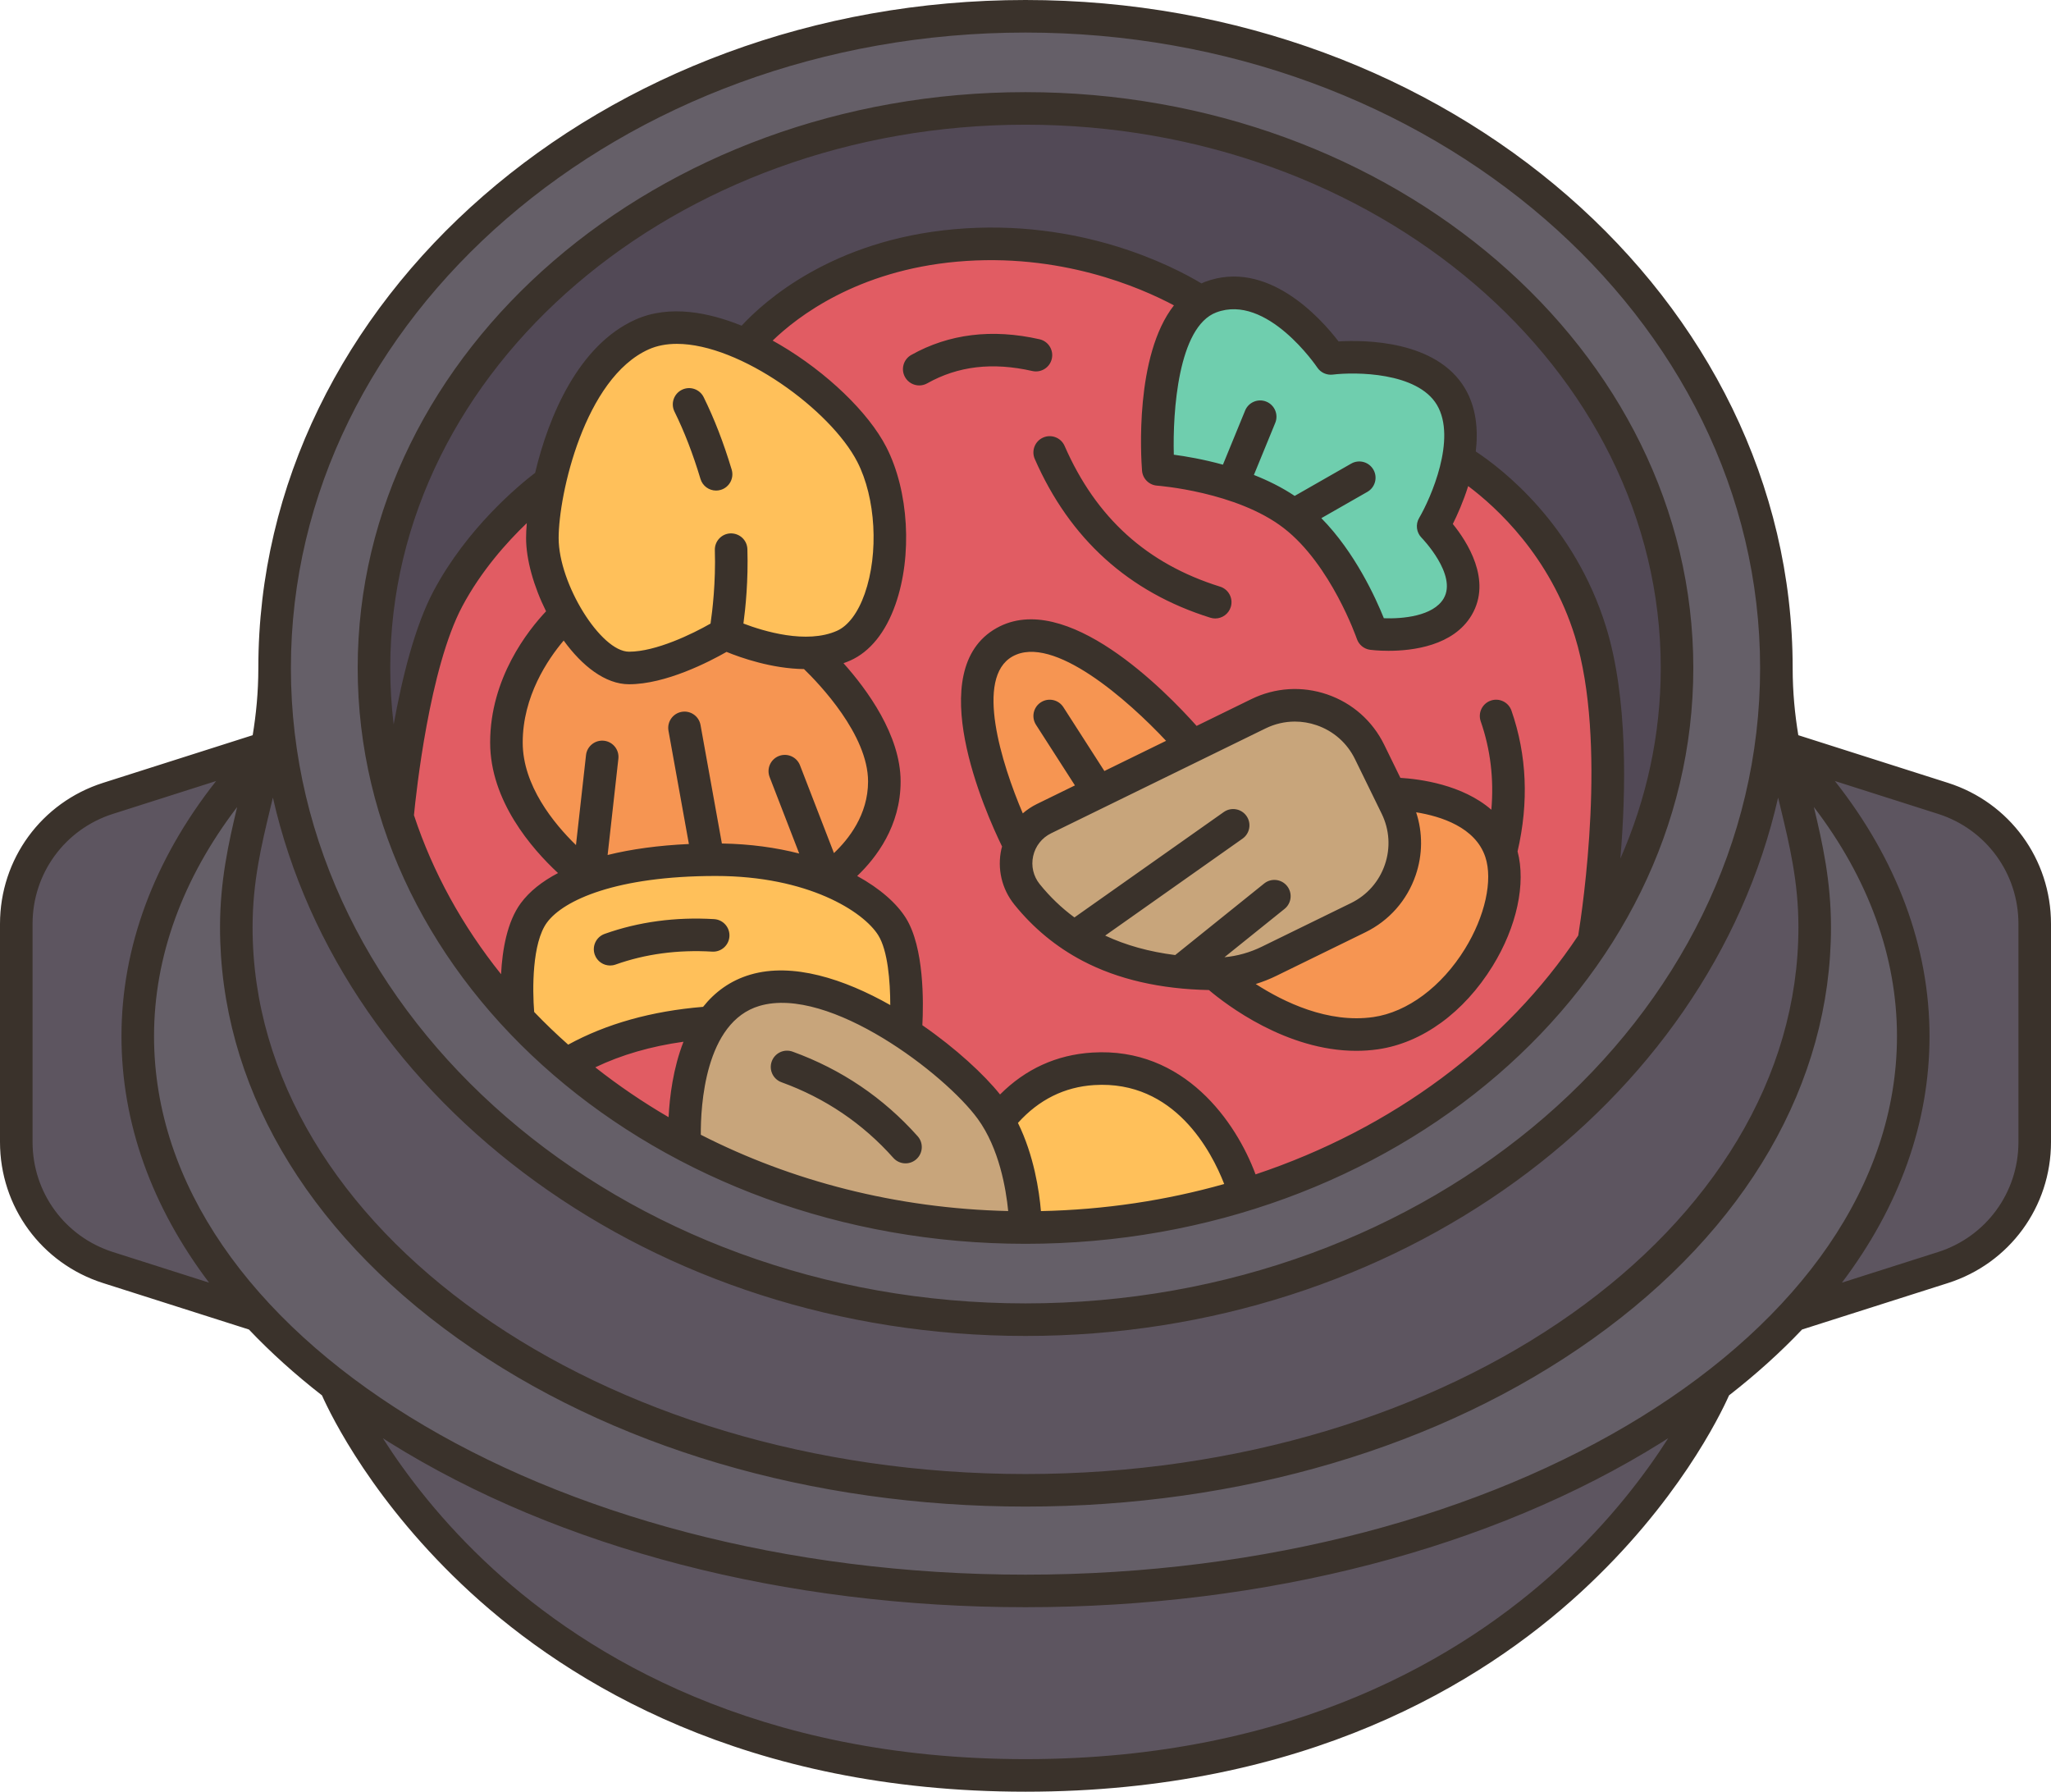
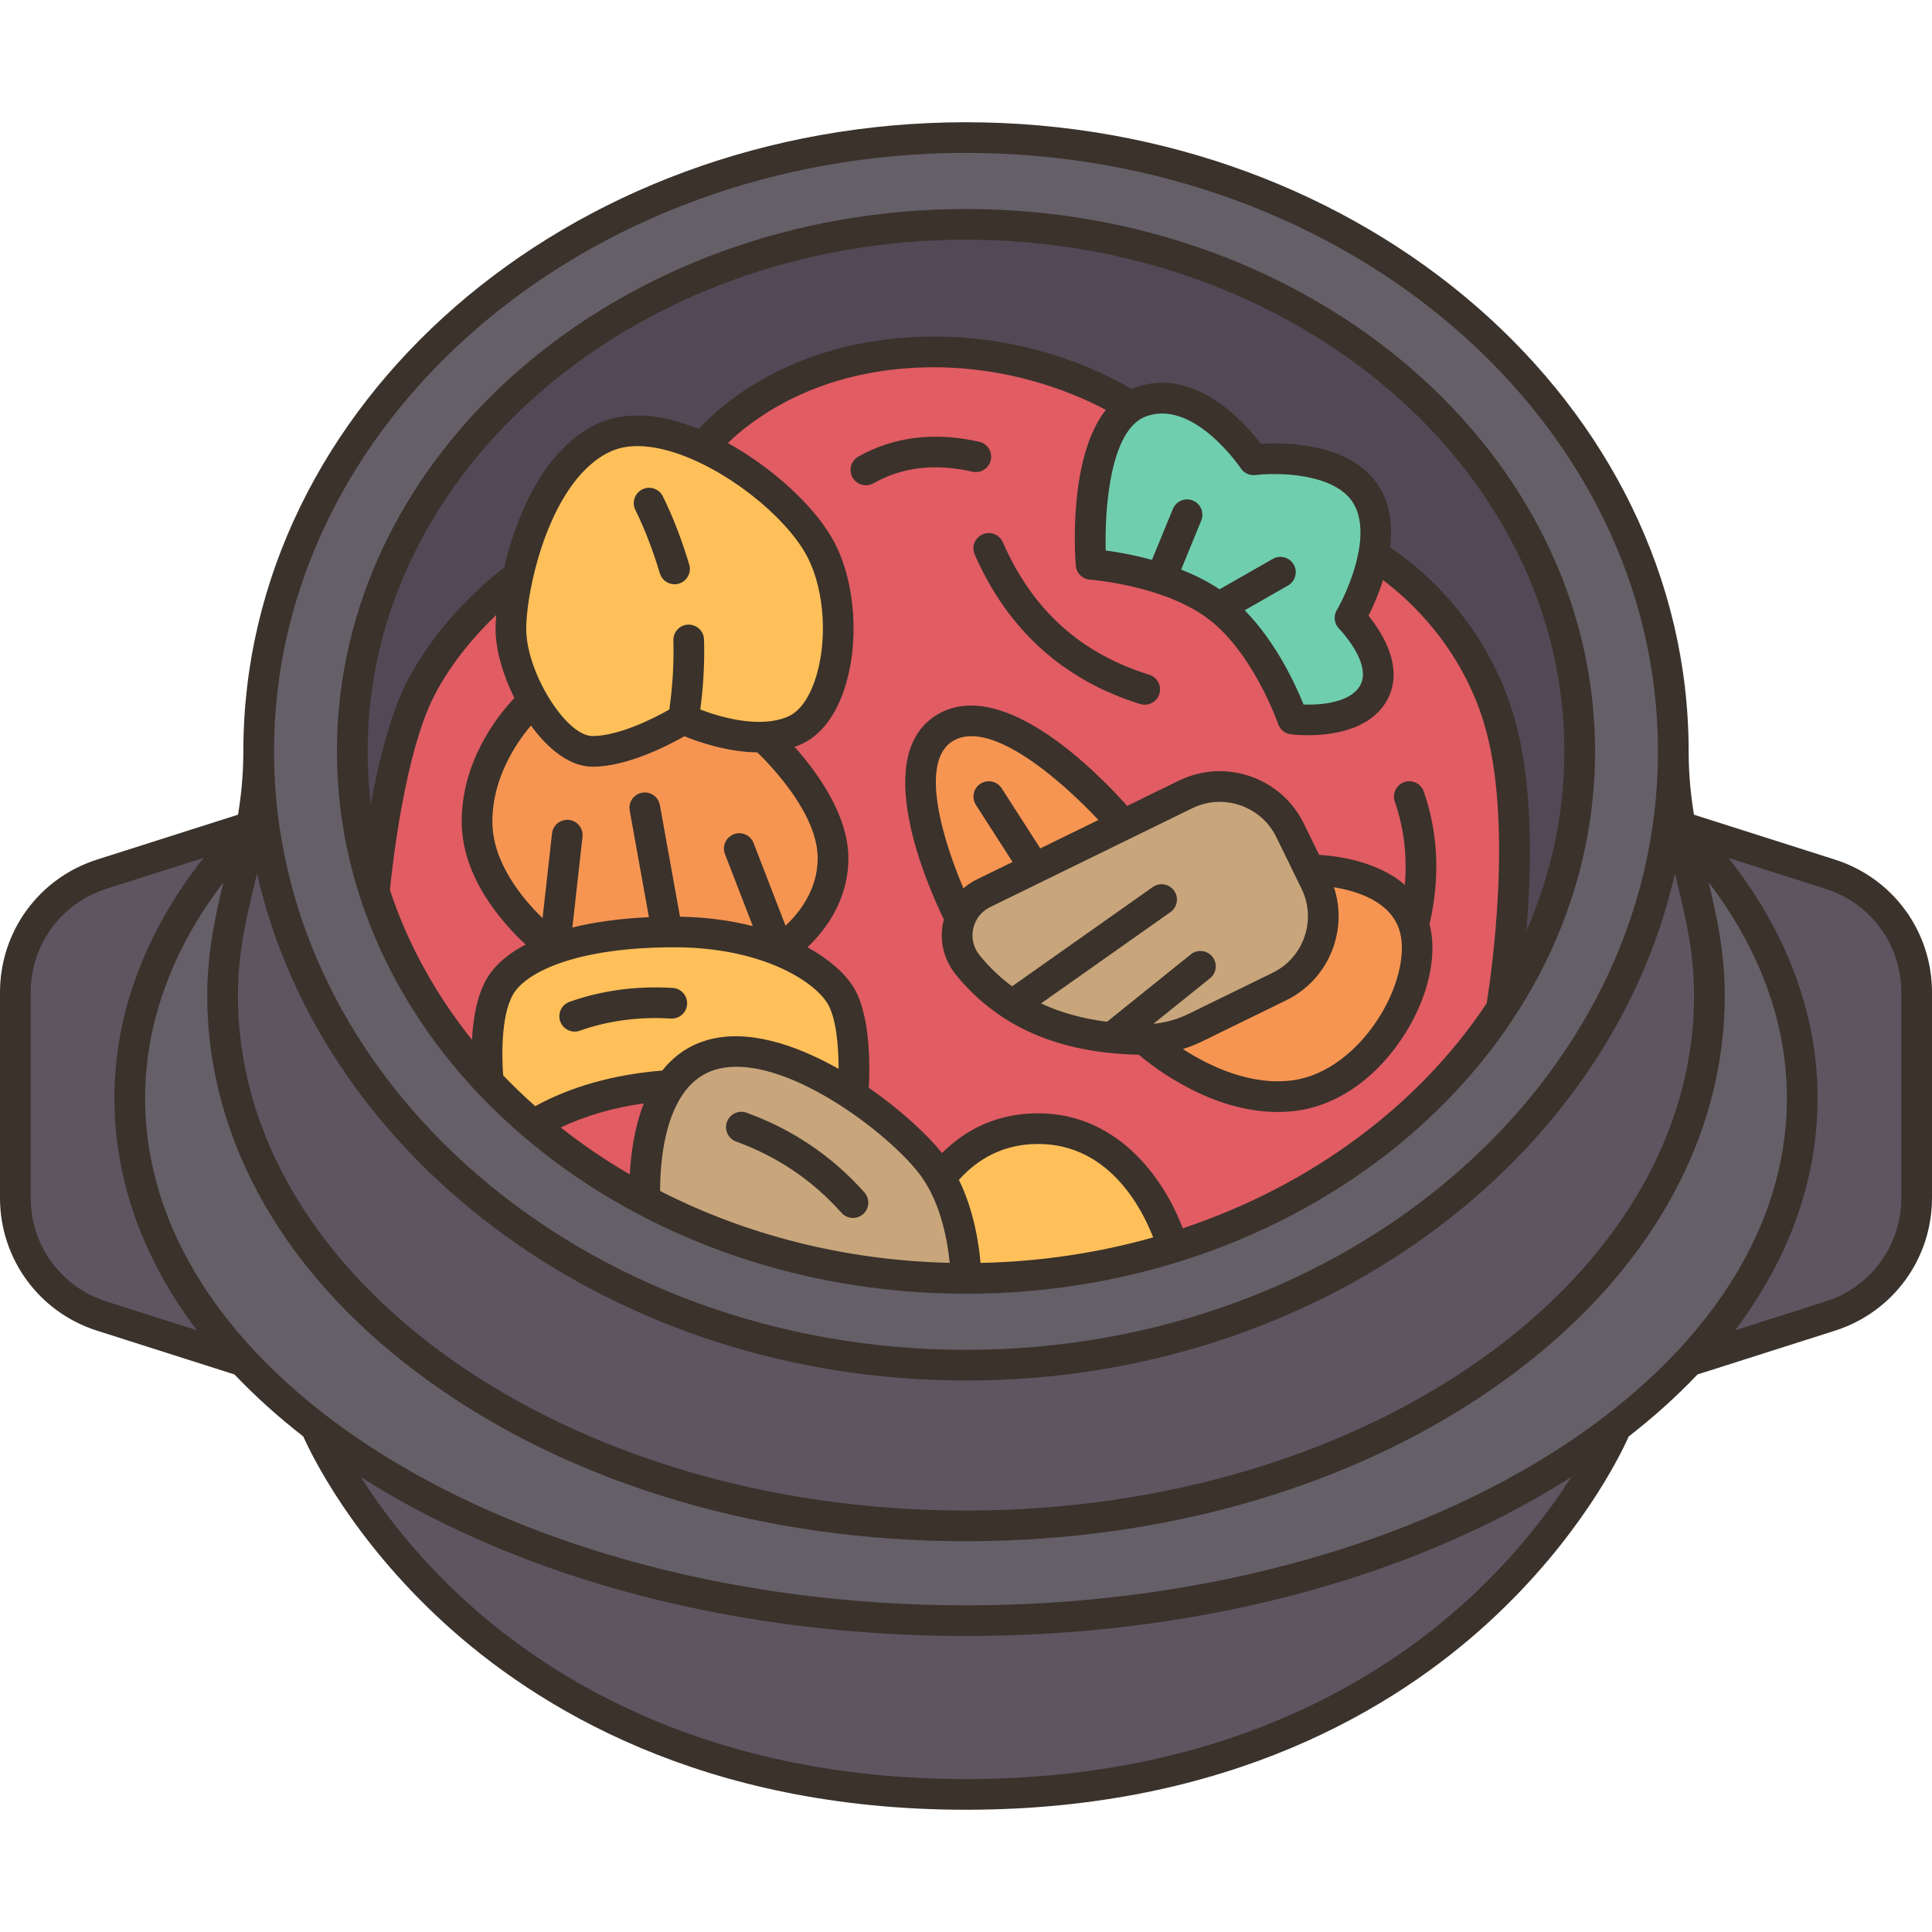
- <svg xmlns="http://www.w3.org/2000/svg" enable-background="new 0 0 504 440.221" viewBox="0 0 504 440.221">
+ <svg xmlns="http://www.w3.org/2000/svg" enable-background="new 0 0 504 440.221" viewBox="0 0 504 440.221" width="40" height="40">
  <path fill="#5d5560" d="M82.37 340.3c0 0 39.14 95.92 169.63 95.92s169.63-95.92 169.63-95.92H82.37zM65.39 183.79l-38.85 12.37C13.12 200.43 4 212.9 4 226.99v53.61c0 14.09 9.12 26.56 22.54 30.84l36.91 11.75 1.98-139.28L65.39 183.79zM477.46 196.16l-39.09-12.45 2.18 139.48 36.91-11.75c13.42-4.28 22.54-16.75 22.54-30.84v-53.61C500 212.9 490.88 200.43 477.46 196.16z" />
  <path fill="#655f68" d="M438.37,183.71H65.63l-0.24,0.08l0.04,0.12c-20.04,20.61-31.58,44.8-31.58,70.68    c0,25.01,10.78,48.45,29.6,68.6h0.01c5.6,6.01,11.93,11.73,18.91,17.11c39.99,30.86,101.12,50.59,169.63,50.59    s129.64-19.73,169.63-50.59c6.98-5.38,13.31-11.1,18.91-17.11h0.01c18.82-20.15,29.6-43.59,29.6-68.6    C470.15,228.63,458.53,204.36,438.37,183.71z" />
  <path fill="#5d5560" d="M438.37,183.71c-1.09-5.94-1.85-12.32-1.85-19.59H67.48c0,7.27-0.76,13.65-1.85,19.59    c-2.74,14.94-7.56,27.16-7.56,44.11c0,76.41,86.82,138.35,193.93,138.35s193.93-61.94,193.93-138.35    C445.93,210.87,441.11,198.65,438.37,183.71z" />
  <path fill="#655f68" d="M436.52,164.12c0,88.43-82.61,160.12-184.52,160.12S67.48,252.55,67.48,164.12S150.09,4,252,4    S436.52,75.69,436.52,164.12z" />
  <path fill="#524956" d="M412.1,164.12c0,24.47-7.44,47.44-20.49,67.34c0,0,8.29-46.94-0.77-76.23    c-9.05-29.3-32.52-42.28-32.52-42.28c1-5.26,0.95-10.92-1.78-15.51c-7.23-12.17-29.52-9.38-29.52-9.38s-13.92-20.98-29.58-15.03    c-0.85,0.32-1.65,0.74-2.39,1.23c0,0-24.7-17.13-60.22-13.95c-35.51,3.17-51.47,24.55-51.47,24.55    c-9.09-4.19-18.43-5.89-25.59-2.67c-12.77,5.73-19.81,22.78-22.78,36.38v0.01c0,0-15.58,10.97-24.92,28.51    c-9.23,17.34-12.34,52.92-12.41,53.7c-3.76-11.67-5.76-23.97-5.76-36.67c0-75.93,71.68-137.48,160.1-137.48    S412.1,88.19,412.1,164.12z" />
  <path fill="#e15c63" d="M174.9 251.23c-7.91 11.47-6.62 30.1-6.62 30.1-10.62-5.6-20.41-12.23-29.19-19.74C148.92 255.6 160.86 252.14 174.9 251.23zM110.07 147.09c9.34-17.54 24.92-28.51 24.92-28.51-1.17 5.39-1.71 10.24-1.71 13.62 0 5.47 2.31 12.63 5.81 18.78 0 0-14.64 12.75-14.64 31.46 0 18.7 20.22 33.18 20.22 33.18-6.27 2.2-10.88 5.15-13.47 8.66-5.88 7.96-3.78 26.21-3.78 26.21-13.59-14.44-23.85-31.29-29.76-49.69 0 0 0 0 0-.01C97.73 200.01 100.84 164.43 110.07 147.09zM368.79 209.29c-4.88-14.63-27.2-14.25-27.2-14.25l-5.04-10.29c-4.95-10.13-17.18-14.33-27.31-9.38l-16.2 7.93c0 0-29.26-35.02-46.2-25.49-16.94 9.52 3.7 49.83 3.7 49.83-1.53 3.89-1.05 8.52 1.84 12.11 3.32 4.11 7.18 7.65 11.67 10.54 1.24.81 2.52 1.55 3.85 2.25 6.23 3.27 13.53 5.43 22.06 6.31 2.75.28 5.64.44 8.66.45 0 0 18.92 17.51 39.44 14.55S373.66 223.92 368.79 209.29zM390.84 155.23c9.06 29.29.77 76.23.77 76.23-18.77 28.64-49.14 50.92-85.65 62.14 0 0-8.74-32.77-37.31-30.99-10.67.66-18.14 6.16-23.31 12.78-.55-.97-1.16-1.91-1.82-2.82-3.74-5.14-11.65-12.54-21.01-18.72 0 0 1.6-18.33-3.3-26.17-2.55-4.1-8.11-8.4-16.05-11.59.43-.26 14.15-8.8 14.15-24.08 0-15.52-18.16-31.62-18.16-31.62 2.82-.11 5.62-.62 8.17-1.76 11.87-5.3 14.84-31.55 6.91-46.98-4.72-9.17-17.54-20.66-30.87-26.79 0 0 15.96-21.38 51.47-24.55 35.52-3.18 60.22 13.95 60.22 13.95-12.96 8.56-10.43 41.07-10.43 41.07s20.55 1.42 33.29 11.26c12.73 9.83 19.3 29.1 19.3 29.1s15.86 2.08 20.99-6.6c5.12-8.69-6.03-19.78-6.03-19.78s4.5-7.65 6.15-16.36C358.32 112.95 381.79 125.93 390.84 155.23z" />
  <path fill="#f69552" d="M368.79 209.29c4.87 14.63-10.21 41.6-30.73 44.56s-39.44-14.55-39.44-14.55c4.58.02 9.09-1.09 13.2-3.1l21.92-10.72c10.13-4.95 14.33-17.18 9.38-27.31l-1.53-3.13C341.59 195.04 363.91 194.66 368.79 209.29zM269.94 194.59l-13.41 6.56c-2.88 1.41-4.93 3.78-5.99 6.49 0 0-20.64-40.31-3.7-49.83 16.94-9.53 46.2 25.49 46.2 25.49L269.94 194.59zM144.67 215.62c0 0-20.22-14.48-20.22-33.18 0-18.71 14.64-31.46 14.64-31.46 4.13 7.27 9.92 13.14 15.49 13.14 10.29 0 23.68-8.43 23.68-8.43s10.59 5.09 20.89 4.7c0 0 18.16 16.1 18.16 31.62 0 15.28-13.72 23.82-14.15 24.08 0 0 0 0-.01 0-7.25-2.9-16.5-4.86-27.26-4.86-.62 0-1.23 0-1.84.01C162.24 211.39 152.24 212.96 144.67 215.62z" />
  <path fill="#ffc05a" d="M178.26 155.69c0 0-13.39 8.43-23.68 8.43-5.57 0-11.36-5.87-15.49-13.14-3.5-6.15-5.81-13.31-5.81-18.78 0-3.38.54-8.23 1.71-13.62v-.01c2.97-13.6 10.01-30.65 22.78-36.38 7.16-3.22 16.5-1.52 25.59 2.67 13.33 6.13 26.15 17.62 30.87 26.79 7.93 15.43 4.96 41.68-6.91 46.98-2.55 1.14-5.35 1.65-8.17 1.76C188.85 160.78 178.26 155.69 178.26 155.69zM305.96 293.6c-16.86 5.19-35.03 8.01-53.96 8.01 0 0 0-14.76-6.66-26.22 5.17-6.62 12.64-12.12 23.31-12.78C297.22 260.83 305.96 293.6 305.96 293.6zM219.21 227.68c4.9 7.84 3.3 26.17 3.3 26.17-11.88-7.85-26.09-13.75-36.99-10.55-4.69 1.38-8.11 4.29-10.62 7.93-14.04.91-25.98 4.37-35.81 10.36-4.12-3.51-8.01-7.22-11.67-11.1 0 0-2.1-18.25 3.78-26.21 2.59-3.51 7.2-6.46 13.47-8.66 7.57-2.66 17.57-4.23 29.38-4.38.61-.01 1.22-.01 1.84-.01 10.76 0 20.01 1.96 27.26 4.86v.01c0 0 0 0 .01-.01C211.1 219.28 216.66 223.58 219.21 227.68z" />
  <path fill="#c8a57b" d="M174.9 251.23c2.51-3.64 5.93-6.55 10.62-7.93 10.9-3.2 25.11 2.7 36.99 10.55 9.36 6.18 17.27 13.58 21.01 18.72.66.91 1.27 1.85 1.82 2.82 6.66 11.46 6.66 26.22 6.66 26.22-30.69 0-59.36-7.42-83.72-20.28C168.28 281.33 166.99 262.7 174.9 251.23zM264.05 230.29c-4.49-2.89-8.35-6.43-11.67-10.54-2.89-3.59-3.37-8.22-1.84-12.11 1.06-2.71 3.11-5.08 5.99-6.49l13.41-6.56 23.1-11.29 16.2-7.93c10.13-4.95 22.36-.75 27.31 9.38l5.04 10.29 1.53 3.13c4.95 10.13.75 22.36-9.38 27.31l-21.92 10.72c-4.11 2.01-8.62 3.12-13.2 3.1-3.02-.01-5.91-.17-8.66-.45-8.53-.88-15.83-3.04-22.06-6.31C266.57 231.84 265.29 231.1 264.05 230.29z" />
  <path fill="#6fceae" d="M317.91,126.59c-12.74-9.84-33.29-11.26-33.29-11.26s-2.53-32.51,10.43-41.07    c0.74-0.49,1.54-0.91,2.39-1.23c15.66-5.95,29.58,15.03,29.58,15.03s22.29-2.79,29.52,9.38c2.73,4.59,2.78,10.25,1.78,15.51    c-1.65,8.71-6.15,16.36-6.15,16.36s11.15,11.09,6.03,19.78c-5.13,8.68-20.99,6.6-20.99,6.6S330.64,136.42,317.91,126.59z" />
  <path fill="#3a322b" d="M252,305.606c90.487,0,164.104-63.47,164.104-141.484S342.487,22.638,252,22.638   S87.896,86.107,87.896,164.122S161.513,305.606,252,305.606z M131.267,248.642c-0.448-5.488-0.543-16.987,3.151-21.988   c4.081-5.524,17.117-11.427,41.471-11.427c22.628,0,36.277,8.713,39.931,14.57c2.344,3.758,2.939,11.267,2.95,17.149   c-11.353-6.429-24.001-10.527-34.375-7.48c-5.009,1.471-8.779,4.342-11.625,7.915c-12.64,1.04-23.767,4.159-33.146,9.291   C136.715,254.093,133.927,251.415,131.267,248.642z M210.669,113.479c4.546,8.839,5.314,22.459,1.827,32.386   c-1.633,4.648-4.051,7.887-6.809,9.118c-7.5,3.347-18.088,0.096-23-1.779c0.514-3.802,1.208-10.578,0.971-18.278   c-0.067-2.208-1.89-3.909-4.121-3.875c-2.208,0.067-3.943,1.913-3.875,4.121c0.243,7.912-0.599,14.911-1.058,18.04   c-4.411,2.53-13.421,6.91-20.025,6.91c-6.953,0-17.302-16.699-17.302-27.919c0-10.722,6.368-39.29,22.13-46.364   c2.073-0.931,4.411-1.354,6.923-1.354C181.909,84.485,204.136,100.777,210.669,113.479z M204.928,209.6l-8.343-21.568   c-0.797-2.06-3.114-3.084-5.173-2.287c-2.061,0.797-3.085,3.113-2.288,5.174l7.27,18.794c-5.635-1.448-12.007-2.351-19.003-2.466   l-5.249-29.116c-0.392-2.174-2.473-3.618-4.646-3.227c-2.174,0.392-3.619,2.472-3.227,4.646l5.016,27.825   c-7.436,0.337-14.147,1.254-19.973,2.696l2.643-23.653c0.246-2.195-1.335-4.174-3.531-4.42c-2.194-0.237-4.175,1.337-4.419,3.531   l-2.47,22.107c-5.474-5.333-13.088-14.645-13.088-25.201c0-11.337,6.138-20.408,10.067-25.054   c4.503,6.209,10.202,10.74,16.065,10.74c9.031,0,19.714-5.529,23.958-7.95c3.512,1.437,11.098,4.114,19.031,4.22   c3.7,3.581,15.745,16.122,15.745,27.618C213.312,200.196,208.501,206.239,204.928,209.6z M134.185,150.194   c-4.432,4.697-13.739,16.441-13.739,32.241c0,14.308,10.195,26.052,16.68,32.077c-3.947,2.067-7.04,4.541-9.143,7.387   c-3.376,4.571-4.547,11.498-4.855,17.463c-9.457-11.806-16.757-24.969-21.406-39.074c0.527-5.438,3.803-36.146,11.882-51.322   c4.613-8.664,10.905-15.703,15.847-20.439c-0.118,1.395-0.174,2.632-0.174,3.674C129.276,137.468,131.143,144.08,134.185,150.194z    M250.143,275.9c5.148-5.714,11.443-8.846,18.755-9.301c19.758-1.22,28.853,16.386,31.932,24.312   c-14.226,4.016-29.346,6.333-45.037,6.654C255.369,292.602,254.074,283.883,250.143,275.9z M247.748,297.555   c-27.537-0.633-53.313-7.398-75.536-18.746c-0.046-6.922,0.959-27.708,14.437-31.666c17.159-5.041,45.673,16.821,53.63,27.781   C245.533,282.162,247.212,292.077,247.748,297.555z M164.296,274.491c-6.357-3.705-12.375-7.803-18.014-12.248   c6.38-3.058,13.63-5.165,21.675-6.29C165.417,262.448,164.551,269.437,164.296,274.491z M308.532,288.545   c-4.74-12.788-17.482-31.336-40.132-29.93c-8.771,0.546-16.367,4.012-22.654,10.297c-3.875-4.85-10.816-11.297-19.092-17.015   c0.291-5.56,0.467-19.098-4.046-26.333c-2.22-3.558-6.303-7.225-11.97-10.336c4.678-4.45,10.674-12.283,10.674-23.218   c0-11.378-8.262-22.603-14.04-29.063c0.566-0.198,1.126-0.413,1.677-0.659c4.854-2.169,8.691-6.931,11.094-13.771   c4.215-12,3.286-27.912-2.26-38.696c-4.362-8.48-14.608-18.336-26.104-25.106c-0.567-0.334-1.174-0.68-1.81-1.033   c6.084-5.886,20.752-17.197,45.321-19.391c25.235-2.252,44.964,6.299,53.286,10.738c-9.671,12.331-8.101,37.277-7.84,40.615   c0.154,1.975,1.733,3.539,3.709,3.679c0.194,0.014,19.521,1.474,31.119,10.432c11.604,8.963,17.903,27.047,17.964,27.226   c0.491,1.439,1.756,2.477,3.264,2.675c0.227,0.029,1.986,0.249,4.512,0.249c5.894,0,15.958-1.194,20.437-8.783   c5.063-8.578-1.165-18.11-4.636-22.381c1.071-2.143,2.562-5.443,3.776-9.31c6.906,5.174,20.125,17.2,26.242,36.98   c7.983,25.819,1.874,66.812,0.803,73.441C370.172,256.42,342.168,277.331,308.532,288.545z M349.342,132.136   c0.089,0.09,8.832,9.117,5.409,14.917c-2.568,4.352-10.122,5.024-14.691,4.849c-1.984-4.955-7.094-16.2-15.36-24.589l11.304-6.459   c1.918-1.096,2.584-3.539,1.489-5.457c-1.097-1.917-3.538-2.587-5.458-1.488l-13.888,7.936c-3.147-2.106-6.584-3.793-10.022-5.149   l5.246-12.792c0.838-2.044-0.139-4.38-2.183-5.219c-2.042-0.835-4.38,0.14-5.218,2.184l-5.454,13.299   c-4.845-1.333-9.195-2.065-12.069-2.445c-0.294-10.576,1.061-31.406,10.414-34.955c12.465-4.734,24.704,13.333,24.823,13.511   c0.837,1.264,2.32,1.94,3.825,1.759c5.489-0.672,20.783-0.646,25.595,7.449c4.919,8.274-1.496,22.869-4.38,27.791   C347.798,128.845,348.056,130.846,349.342,132.136z M252,30.638c86.076,0,156.104,59.881,156.104,133.484   c0,16.473-3.517,32.256-9.928,46.837c1.4-16.533,1.872-39.507-3.511-56.914c-7.8-25.225-25.547-38.846-32.016-43.116   c0.619-5.278,0.143-10.801-2.67-15.532c-7-11.775-24.578-11.895-31.051-11.507c-4.262-5.564-17.474-20.459-32.907-14.604   c-0.272,0.103-0.524,0.233-0.786,0.349c-6.852-4.124-29.735-16.083-60.757-13.314c-30.01,2.68-46.693,17.701-52.237,23.7   c-7.884-3.195-17.656-5.275-26.11-1.481c-13.919,6.247-21.315,23.639-24.63,37.637c-3.938,3.008-16.687,13.495-24.958,29.031   c-4.661,8.756-7.795,21.657-9.805,32.798c-0.554-4.565-0.842-9.196-0.842-13.884C95.896,90.519,165.924,30.638,252,30.638z    M478.674,192.348l-36.769-11.71c-0.832-5.08-1.388-10.5-1.388-16.516C440.518,73.625,355.949,0,252,0   S63.482,73.625,63.482,164.122c0,6.016-0.556,11.436-1.388,16.516l-36.769,11.71C10.178,197.172,0,211.095,0,226.993v53.609   c0,15.897,10.178,29.82,25.326,34.645l35.845,11.416c5.338,5.626,11.333,11.029,17.948,16.18   c2.209,4.953,12.703,26.558,36.428,48.361c24.332,22.361,67.757,49.017,136.454,49.017s112.122-26.655,136.454-49.017   c23.725-21.803,34.218-43.408,36.428-48.361c6.615-5.151,12.61-10.554,17.948-16.18l35.845-11.416   C493.822,310.423,504,296.5,504,280.603v-53.609C504,211.095,493.822,197.172,478.674,192.348z M66.529,198.164   c0.176-0.729,0.352-1.462,0.528-2.196C84.136,271.275,160.565,328.244,252,328.244s167.864-56.969,184.943-132.276   c0.176,0.734,0.352,1.466,0.528,2.196c2.295,9.519,4.462,18.509,4.462,29.657c0,74.079-85.204,134.347-189.933,134.347   S62.067,301.9,62.067,227.821C62.067,216.673,64.234,207.683,66.529,198.164z M252,8c99.538,0,180.518,70.036,180.518,156.122   S351.538,320.244,252,320.244S71.482,250.208,71.482,164.122S152.462,8,252,8z M27.753,307.624C15.938,303.861,8,293.002,8,280.603   v-53.609c0-12.4,7.938-23.26,19.753-27.022l25.352-8.074c-15.259,19.352-23.254,40.792-23.254,62.691   c0,21.342,7.434,41.919,21.525,60.56L27.753,307.624z M383.041,385.314C359.756,406.713,318.12,432.221,252,432.221   c-65.92,0-107.488-25.363-130.751-46.641c-12.746-11.658-21.554-23.4-27.17-32.209c0.517,0.33,1.024,0.664,1.547,0.991   c41.831,26.137,97.365,40.531,156.374,40.531s114.543-14.395,156.374-40.531c0.533-0.333,1.049-0.673,1.575-1.009   C404.388,362.082,395.671,373.707,383.041,385.314z M252,386.894c-118.082,0-214.148-59.352-214.148-132.306   c0-19.528,7.015-38.753,20.422-56.299c-2.143,8.941-4.207,18.273-4.207,29.532c0,38.282,20.768,74.181,58.479,101.082   c37.302,26.61,86.828,41.265,139.455,41.265s102.153-14.654,139.455-41.265c37.71-26.901,58.479-62.8,58.479-101.082   c0-11.261-2.064-20.594-4.208-29.537c13.409,17.546,20.423,36.77,20.423,56.304C466.148,327.542,370.082,386.894,252,386.894z    M496,280.603c0,12.399-7.938,23.259-19.753,27.021l-23.624,7.524c14.091-18.641,21.525-39.218,21.525-60.56   c0-21.905-7.997-43.342-23.257-62.692l25.355,8.075C488.062,203.733,496,214.593,496,226.993V280.603z M225.502,279.176   c1.469,1.65,1.322,4.179-0.328,5.647c-0.762,0.679-1.712,1.013-2.658,1.013c-1.102,0-2.199-0.452-2.989-1.34   c-7.524-8.452-16.772-14.706-27.486-18.587c-2.077-0.752-3.151-3.046-2.398-5.123c0.752-2.076,3.046-3.152,5.123-2.398   C206.743,262.727,217.084,269.721,225.502,279.176z M146.154,234.566c-0.741-2.082,0.346-4.369,2.427-5.11   c8.349-2.972,17.401-4.191,26.91-3.626c2.205,0.132,3.886,2.025,3.755,4.23c-0.131,2.206-2.026,3.885-4.231,3.756   c-8.428-0.5-16.42,0.567-23.752,3.177c-0.443,0.157-0.896,0.232-1.341,0.232C148.278,237.226,146.737,236.204,146.154,234.566z    M167.562,95.772c1.981-0.977,4.38-0.162,5.356,1.819c2.632,5.342,4.882,11.159,6.879,17.785c0.637,2.115-0.561,4.347-2.676,4.984   c-0.385,0.116-0.774,0.171-1.156,0.171c-1.719,0-3.307-1.116-3.829-2.847c-1.868-6.199-3.96-11.615-6.395-16.557   C164.766,99.146,165.581,96.749,167.562,95.772z M371.42,174.605c-0.724-2.086-3.001-3.192-5.091-2.466   c-2.087,0.725-3.191,3.004-2.466,5.091c2.402,6.917,3.269,14.193,2.613,21.721c-7.115-6.179-17.527-7.536-22.353-7.83l-3.977-8.133   c-2.865-5.858-7.841-10.251-14.01-12.368c-6.169-2.114-12.793-1.703-18.652,1.161l-13.439,6.572   c-7.618-8.546-32.094-33.63-49.166-24.032c-18.318,10.299-2.775,45.174,1.366,53.674c-0.054,0.205-0.126,0.403-0.172,0.611   c-1.072,4.831,0.092,9.807,3.195,13.652c4.668,5.786,10.31,10.438,16.769,13.825c8.66,4.543,19.107,6.937,31.034,7.172   c4.197,3.546,19.014,14.934,36.209,14.934c1.76,0,3.547-0.119,5.348-0.379c10.837-1.563,21.1-9.018,28.158-20.454   c5.942-9.629,8.228-20.28,6.13-28.172C375.708,197.153,375.213,185.523,371.42,174.605z M248.799,161.294   c9.976-5.608,28.495,10.841,37.746,20.727l-15.164,7.416l-10.071-15.681c-1.194-1.859-3.668-2.397-5.527-1.204   s-2.398,3.668-1.204,5.526l9.568,14.897l-9.374,4.584c-1.26,0.616-2.404,1.395-3.441,2.284   C246.083,187.538,239.521,166.511,248.799,161.294z M255.494,217.235c-1.566-1.941-2.153-4.454-1.611-6.895   c0.544-2.453,2.149-4.491,4.404-5.594l52.711-25.778c2.281-1.116,4.733-1.679,7.199-1.679c1.794,0,3.595,0.298,5.342,0.897   c4.148,1.423,7.493,4.377,9.42,8.315l6.564,13.423c1.927,3.938,2.204,8.393,0.78,12.541c-1.423,4.147-4.376,7.493-8.316,9.419   l-21.922,10.721v0.001c-2.925,1.43-6.057,2.302-9.174,2.583l14.77-11.878c1.721-1.385,1.995-3.902,0.61-5.624   c-1.385-1.722-3.903-1.994-5.624-0.61l-21.861,17.58c-6.39-0.808-12.146-2.407-17.207-4.784l33.759-23.821   c1.805-1.273,2.236-3.77,0.962-5.574c-1.273-1.805-3.77-2.235-5.574-0.963l-36.703,25.898   C260.874,223.097,258.018,220.363,255.494,217.235z M359.978,233.155c-5.724,9.275-14.132,15.533-22.491,16.738   c-11.159,1.605-22.048-3.691-28.912-8.123c1.705-0.529,3.383-1.183,5.005-1.977l21.922-10.721   c5.859-2.866,10.251-7.842,12.369-14.011c1.743-5.08,1.767-10.467,0.123-15.482c6.04,0.972,14.558,3.652,16.999,10.975   C366.896,216.266,364.927,225.136,359.978,233.155z M261.609,109.564c7.721,17.653,20.217,28.963,38.203,34.572   c2.109,0.657,3.286,2.9,2.627,5.01c-0.534,1.712-2.113,2.81-3.817,2.81c-0.395,0-0.795-0.059-1.192-0.183   c-20.048-6.253-34.566-19.376-43.151-39.004c-0.885-2.023,0.038-4.382,2.062-5.268   C258.366,106.619,260.724,107.539,261.609,109.564z M227.843,94.188c-0.62,0.348-1.292,0.513-1.955,0.513   c-1.399,0-2.757-0.735-3.491-2.043c-1.082-1.926-0.397-4.364,1.529-5.446c9.251-5.192,19.855-6.491,31.521-3.855   c2.155,0.486,3.507,2.628,3.021,4.783s-2.63,3.509-4.783,3.02C243.873,88.941,235.42,89.934,227.843,94.188z" />
</svg>
